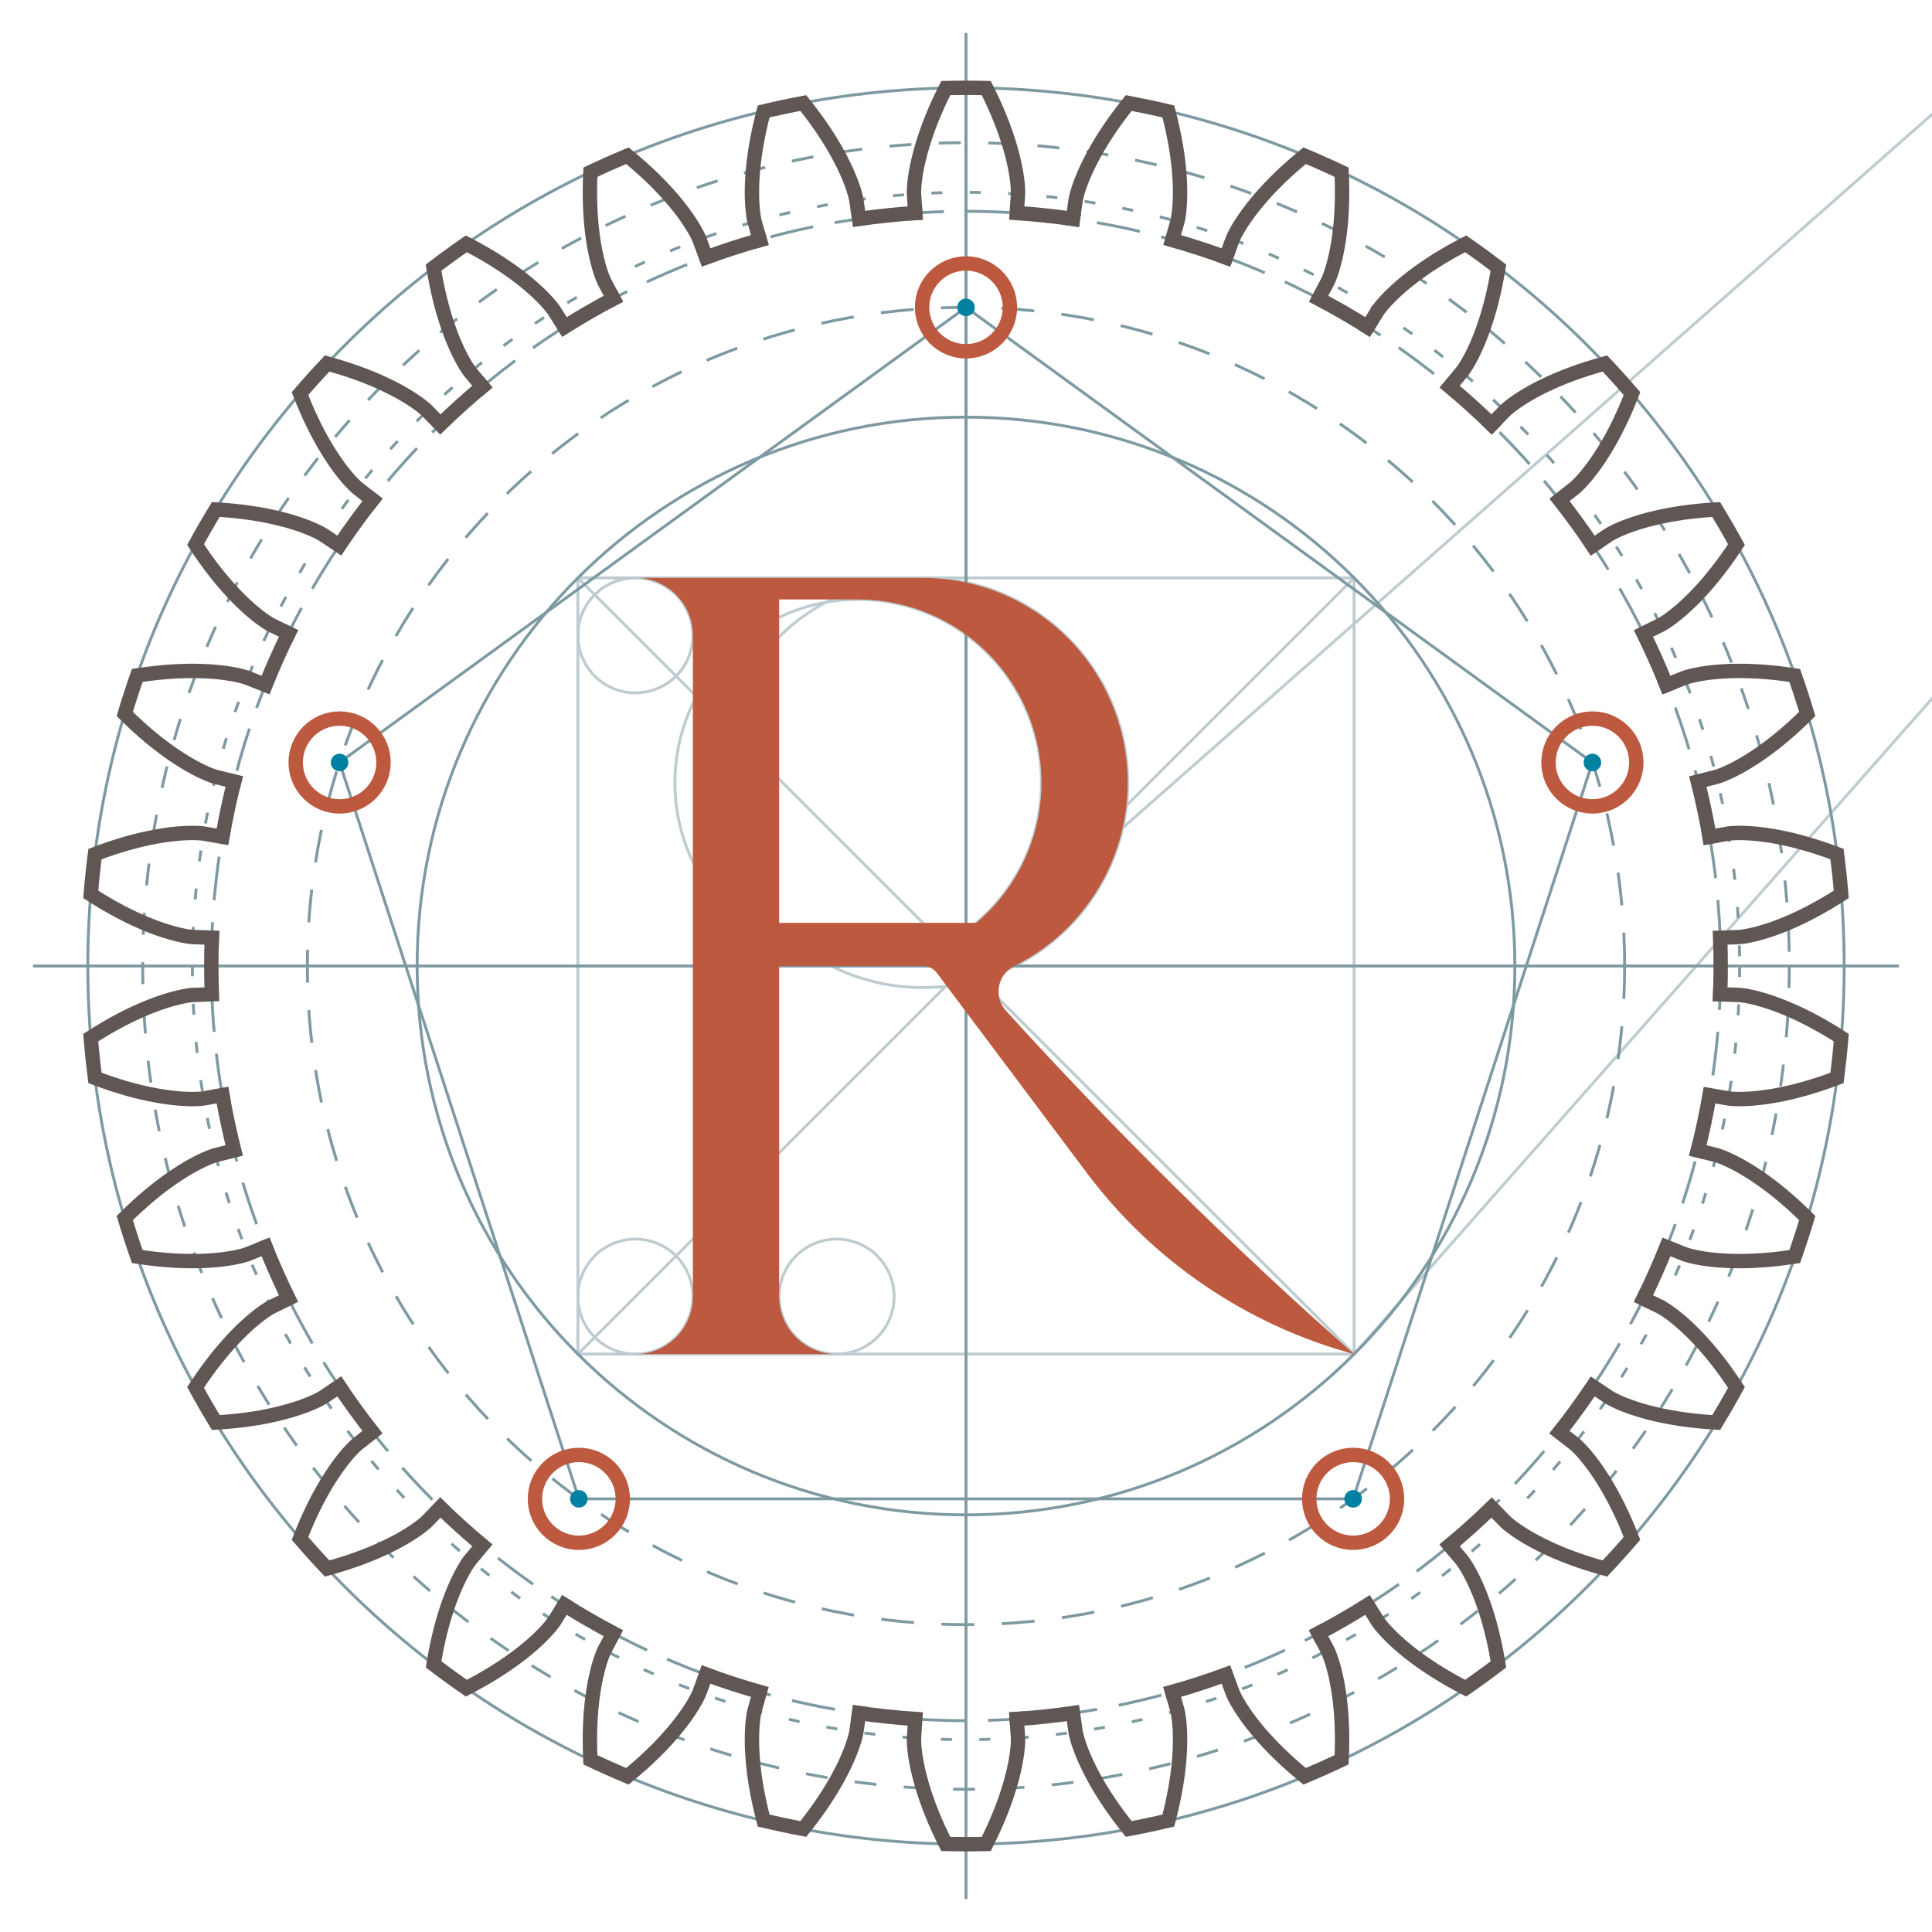
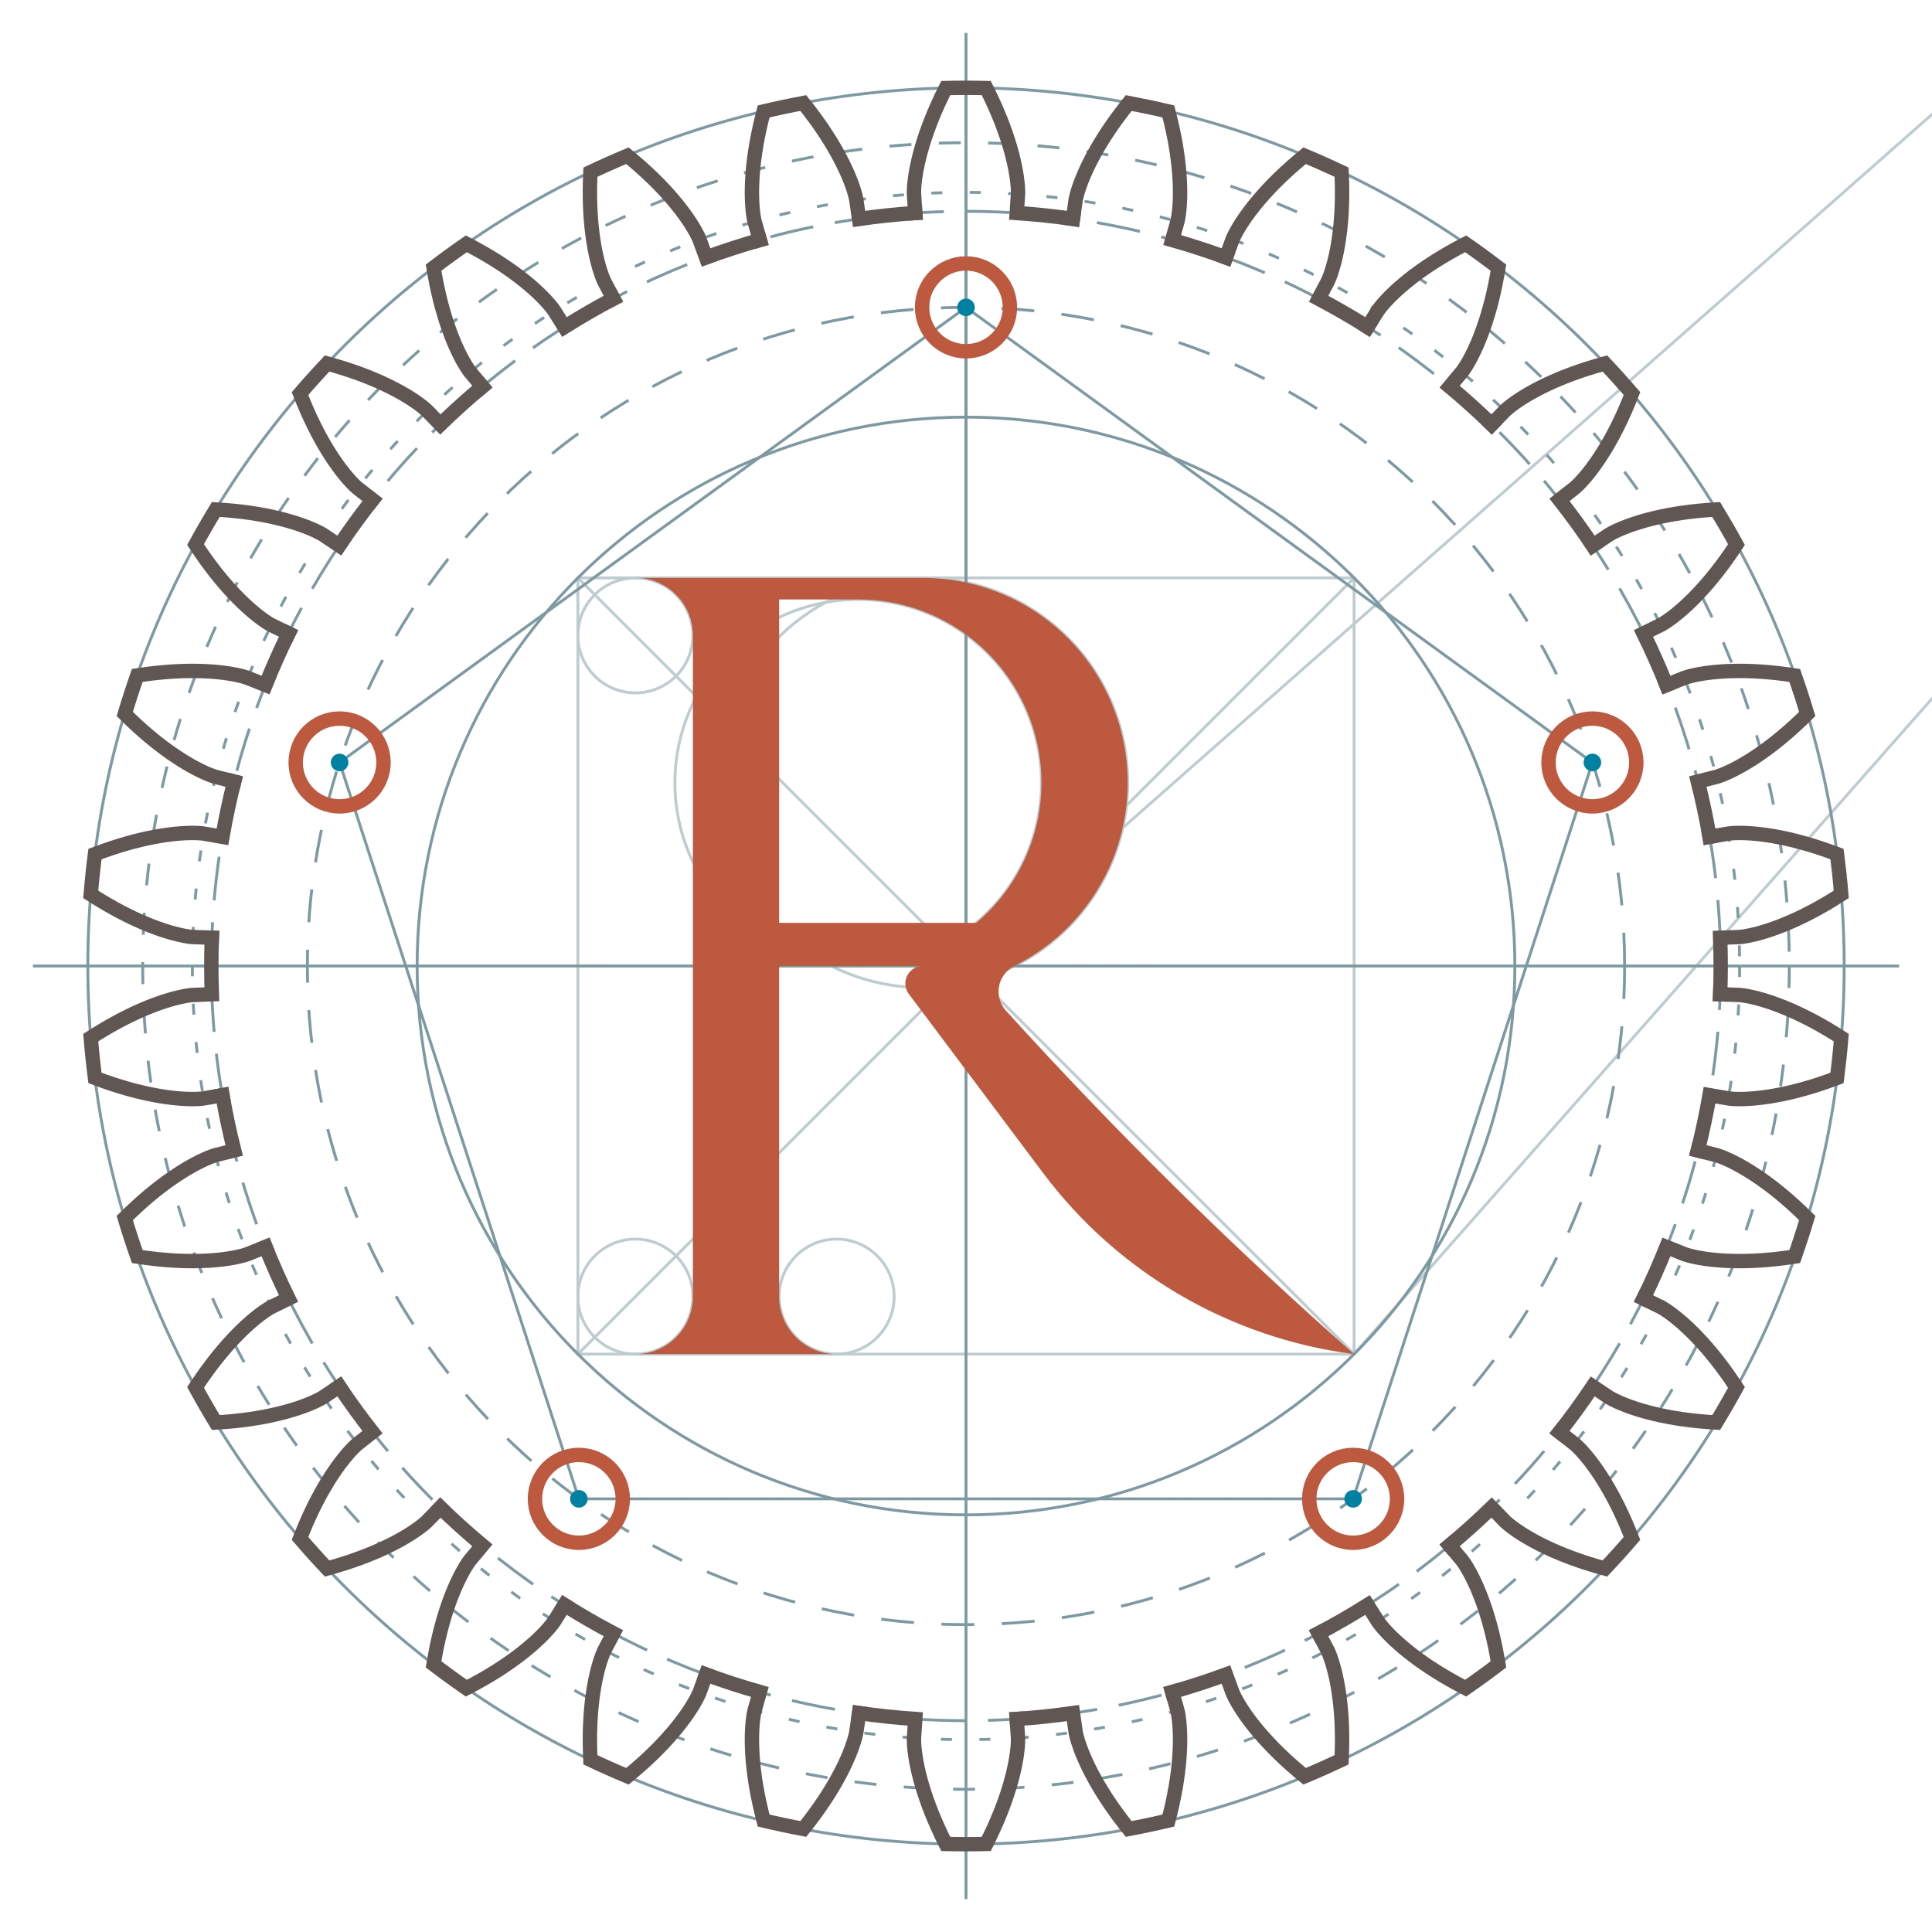
<svg xmlns="http://www.w3.org/2000/svg" width="1024" height="1024" viewBox="-176 -176 352 352" role="img" aria-labelledby="title desc">
  <style>.primary{stroke:#605755}.accent{stroke:#bc593f}.accent-fill{fill:#bc593f}.signal{fill:#0081a1}.guide{stroke:#7d99a1}
@media(prefers-color-scheme:dark){.primary{stroke:#9d9390}.accent{stroke:#ba573d}.accent-fill{fill:#ba573d}.signal{fill:#007f9e}.guide{stroke:#435e65}}</style>
  <defs>
    <path id="tooth" d="M -9.242,-137.189 L -9.474,-140.635 L -9.476,-140.67 L -9.479,-140.776 L -9.481,-140.953 L -9.478,-141.2 L -9.468,-141.517 L -9.446,-141.905 L -9.41,-142.362 L -9.356,-142.889 L -9.283,-143.485 L -9.185,-144.148 L -9.062,-144.879 L -8.908,-145.677 L -8.722,-146.539 L -8.5,-147.466 L -8.239,-148.456 L -7.937,-149.508 L -7.591,-150.62 L -7.197,-151.791 L -6.753,-153.019 L -6.256,-154.303 L -5.703,-155.641 L -5.093,-157.03 L -4.421,-158.47 L -3.687,-159.958 A 160 160 0 0 1 3.687,-159.958 L 4.421,-158.47 L 5.093,-157.03 L 5.703,-155.641 L 6.256,-154.303 L 6.753,-153.019 L 7.197,-151.791 L 7.591,-150.62 L 7.937,-149.508 L 8.239,-148.456 L 8.5,-147.466 L 8.722,-146.539 L 8.908,-145.677 L 9.062,-144.879 L 9.185,-144.148 L 9.283,-143.485 L 9.356,-142.889 L 9.41,-142.362 L 9.446,-141.905 L 9.468,-141.517 L 9.478,-141.2 L 9.481,-140.953 L 9.479,-140.776 L 9.476,-140.67 L 9.474,-140.635 L 9.242,-137.189 A 137.5 137.5 0 0 1 19.483,-136.113" />
  </defs>
  <g class="guide" fill="none" stroke-width="0.524">
    <path d="M -170 0 H 170 M 0 -170 V 170" />
    <circle r="160" />
    <circle r="150" stroke-dasharray="4 5" />
    <circle r="140.954" stroke-dasharray="2 5" />
    <circle r="137.5" stroke-dasharray="8 4" />
    <circle r="100" />
    <circle r="120" stroke-dasharray="6 5" />
    <polygon points="0,-120 114.127,-37.082 70.534,97.082 -70.534,97.082 -114.127,-37.082" />
    <path d="M 0 0 L 0,-160" />
    <g opacity="0.5">
      <rect x="-70.711" y="-70.711" width="141.421" height="141.421" />
      <path d="M -70.711 0 H 70.711 M -70.711 -70.711 L 70.711 70.711 M -70.711 70.711 L 70.711 -70.711 M 0,0 L 597.3,-526.589 M 597.3,-526.589 L 70.711,70.711" />
      <circle cx="-7.857" cy="-33.391" r="37.32" />
      <circle cx="-19.642" cy="-33.391" r="33.391" />
      <circle cx="-60.235" cy="-60.235" r="10.476" />
      <circle cx="-60.235" cy="60.235" r="10.476" />
      <circle cx="-23.57" cy="60.235" r="10.476" />
    </g>
  </g>
  <g class="primary" fill="none" stroke-width="2.619" stroke-linecap="square" stroke-linejoin="miter">
    <use href="#tooth" transform="rotate(0)" />
    <use href="#tooth" transform="rotate(12)" />
    <use href="#tooth" transform="rotate(24)" />
    <use href="#tooth" transform="rotate(36)" />
    <use href="#tooth" transform="rotate(48)" />
    <use href="#tooth" transform="rotate(60)" />
    <use href="#tooth" transform="rotate(72)" />
    <use href="#tooth" transform="rotate(84)" />
    <use href="#tooth" transform="rotate(96)" />
    <use href="#tooth" transform="rotate(108)" />
    <use href="#tooth" transform="rotate(120)" />
    <use href="#tooth" transform="rotate(132)" />
    <use href="#tooth" transform="rotate(144)" />
    <use href="#tooth" transform="rotate(156)" />
    <use href="#tooth" transform="rotate(168)" />
    <use href="#tooth" transform="rotate(180)" />
    <use href="#tooth" transform="rotate(192)" />
    <use href="#tooth" transform="rotate(204)" />
    <use href="#tooth" transform="rotate(216)" />
    <use href="#tooth" transform="rotate(228)" />
    <use href="#tooth" transform="rotate(240)" />
    <use href="#tooth" transform="rotate(252)" />
    <use href="#tooth" transform="rotate(264)" />
    <use href="#tooth" transform="rotate(276)" />
    <use href="#tooth" transform="rotate(288)" />
    <use href="#tooth" transform="rotate(300)" />
    <use href="#tooth" transform="rotate(312)" />
    <use href="#tooth" transform="rotate(324)" />
    <use href="#tooth" transform="rotate(336)" />
    <use href="#tooth" transform="rotate(348)" />
  </g>
  <g class="accent" fill="none" stroke-width="2.619" stroke-linecap="butt" stroke-linejoin="miter">
    <circle cx="0" cy="-120" r="8" />
    <circle cx="114.127" cy="-37.082" r="8" />
    <circle cx="70.534" cy="97.082" r="8" />
    <circle cx="-70.534" cy="97.082" r="8" />
    <circle cx="-114.127" cy="-37.082" r="8" />
  </g>
  <g class="accent-fill" stroke="none" fill-rule="evenodd">
-     <path d="M -7.857,-70.711 A 37.32 37.32 0 0 1 8.81,0 A 5.199 5.199 0 0 0 7.279,8.144 A 796.281 796.281 0 0 0 70.711,70.711 A 90.318 90.318 0 0 1 22.023,37.712 L -5.303,1.277 A 3.192 3.192 0 0 0 -7.857,0 H -34.046 V 60.235 A 10.476 10.476 0 0 0 -23.57,70.711 H -60.235 A 10.476 10.476 0 0 0 -49.759,60.235 V -60.235 A 10.476 10.476 0 0 0 -60.235,-70.711 H -70.711 H -7.857 Z M -34.046,-66.782 H -19.642 A 33.391 33.391 0 0 1 1.875,-7.857 H -34.046 Z" />
+     <path d="M -7.857,-70.711 A 37.32 37.32 0 0 1 8.81,0 A 5.199 5.199 0 0 0 7.279,8.144 A 796.281 796.281 0 0 0 70.711,70.711 A 84.2 84.2 0 0 1 14.044,37.712 L -10.41,5.107 A 3.192 3.192 0 0 1 -7.857,0 H -34.046 V 60.235 A 10.476 10.476 0 0 0 -23.57,70.711 H -60.235 A 10.476 10.476 0 0 0 -49.759,60.235 V -60.235 A 10.476 10.476 0 0 0 -60.235,-70.711 H -70.711 H -7.857 Z M -34.046,-66.782 H -19.642 A 33.391 33.391 0 0 1 1.875,-7.857 H -34.046 Z" />
  </g>
  <g class="signal">
    <circle cx="0" cy="-120" r="1.6" />
    <circle cx="114.127" cy="-37.082" r="1.6" />
    <circle cx="70.534" cy="97.082" r="1.6" />
    <circle cx="-70.534" cy="97.082" r="1.6" />
    <circle cx="-114.127" cy="-37.082" r="1.6" />
  </g>
</svg>
